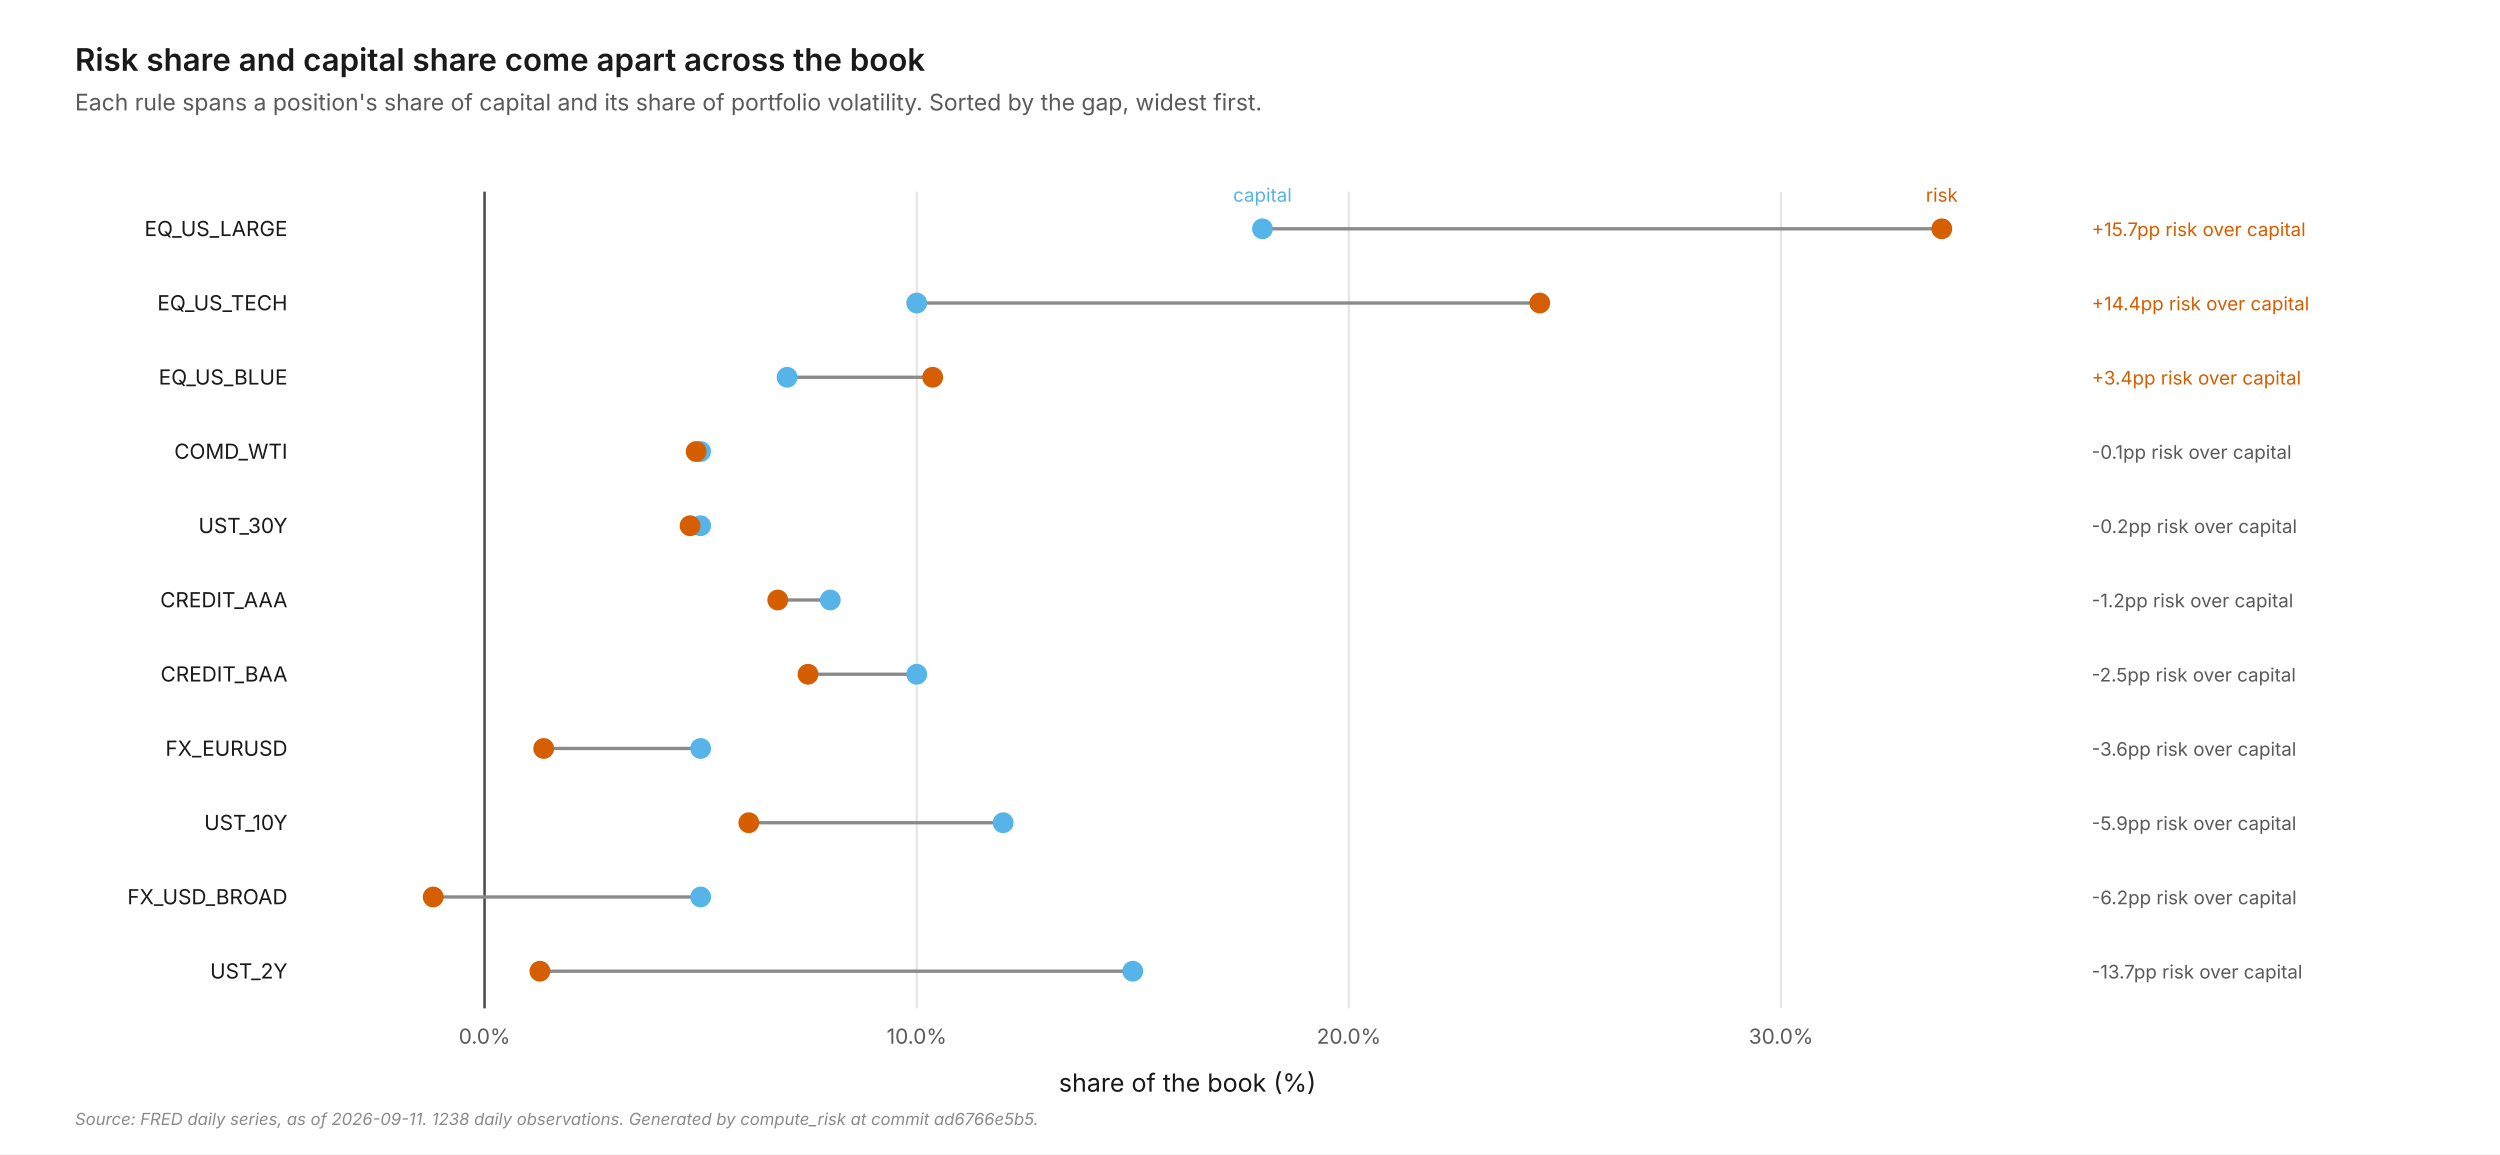
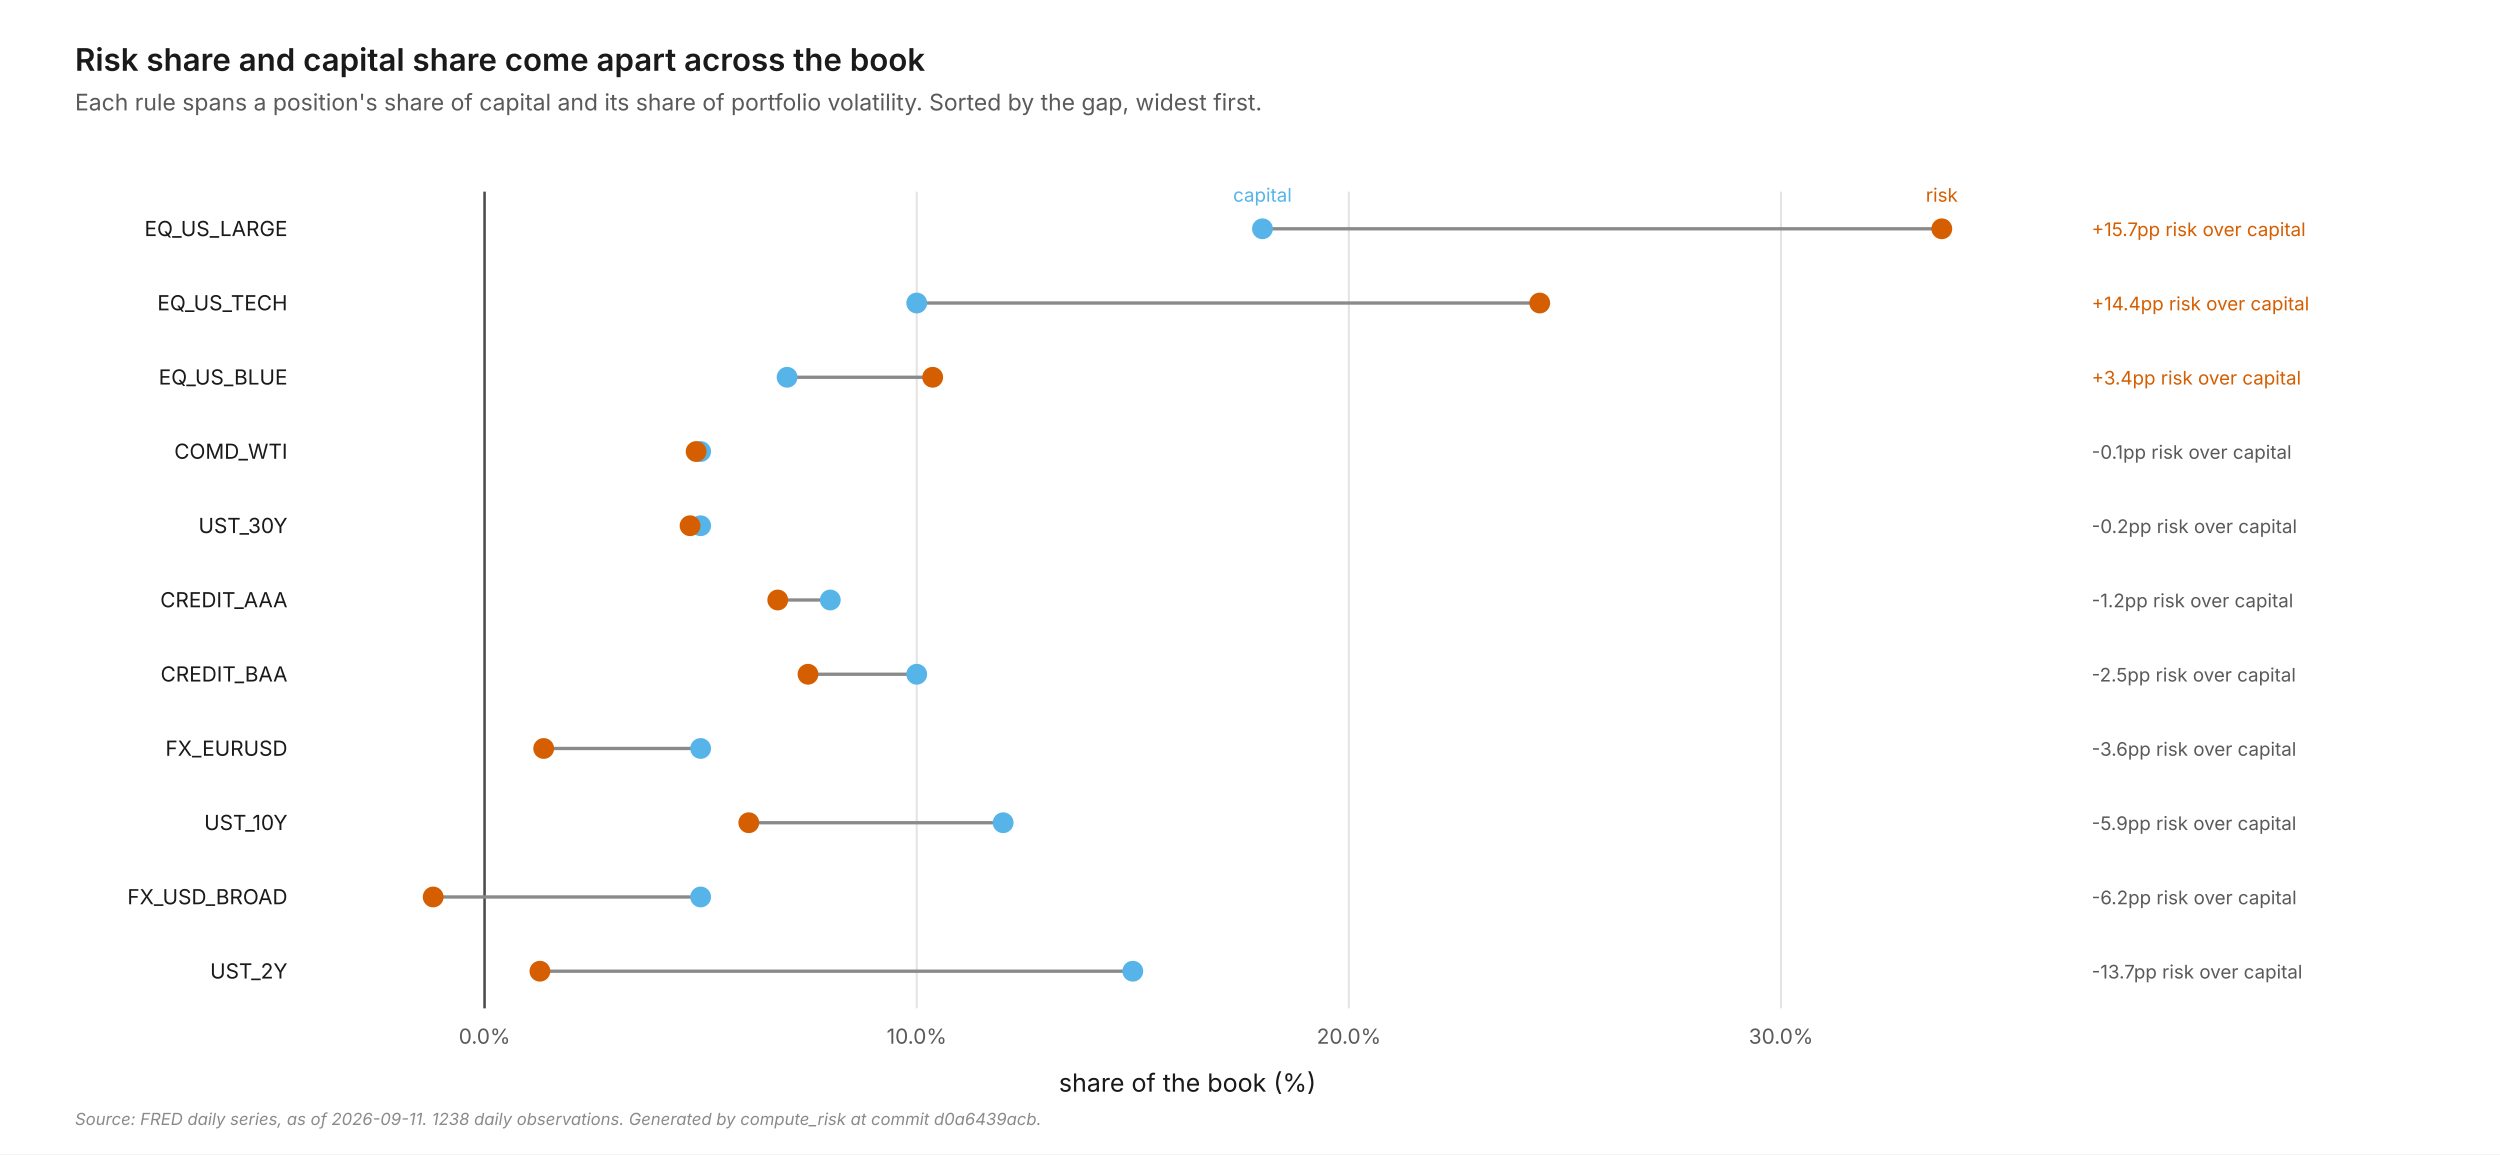
<svg xmlns="http://www.w3.org/2000/svg" width="1200" height="554" viewBox="0 0 1200 554" font-family="Inter, 'Helvetica Neue', Helvetica, Arial, 'Liberation Sans', sans-serif">
  <rect width="1200" height="554" fill="#ffffff" />
  <text x="36" y="34" font-size="15.0" font-weight="600" fill="#1a1a1a">Risk share and capital share come apart across the book</text>
  <text x="36" y="53" font-size="11.0" fill="#5a5a5a">Each rule spans a position's share of capital and its share of portfolio volatility. Sorted by the gap, widest first.</text>
  <line x1="232.59" y1="92.00" x2="232.59" y2="484.00" stroke="#e4e4e4" stroke-width="1.00" />
  <text x="232.59" y="501.00" font-size="10.0" fill="#5a5a5a" text-anchor="middle">0.0%</text>
  <line x1="440.03" y1="92.00" x2="440.03" y2="484.00" stroke="#e4e4e4" stroke-width="1.00" />
  <text x="440.03" y="501.00" font-size="10.0" fill="#5a5a5a" text-anchor="middle">10.0%</text>
  <line x1="647.46" y1="92.00" x2="647.46" y2="484.00" stroke="#e4e4e4" stroke-width="1.00" />
  <text x="647.46" y="501.00" font-size="10.0" fill="#5a5a5a" text-anchor="middle">20.0%</text>
  <line x1="854.90" y1="92.00" x2="854.90" y2="484.00" stroke="#e4e4e4" stroke-width="1.00" />
  <text x="854.90" y="501.00" font-size="10.0" fill="#5a5a5a" text-anchor="middle">30.0%</text>
  <line x1="232.59" y1="92.00" x2="232.59" y2="484.00" stroke="#4a4a4a" stroke-width="1.20" />
  <text x="570.00" y="524.00" font-size="12.0" fill="#1a1a1a" text-anchor="middle">share of the book (%)</text>
  <text x="138.00" y="113.32" font-size="10.0" fill="#1a1a1a" text-anchor="end">EQ_US_LARGE</text>
  <line x1="605.98" y1="109.82" x2="932.07" y2="109.82" stroke="#8a8a8a" stroke-width="1.60" />
  <circle cx="605.98" cy="109.82" r="5.00" fill="#56b4e9" />
  <circle cx="932.07" cy="109.82" r="5.00" fill="#d55e00" />
  <text x="1004.00" y="113.32" font-size="9.0" fill="#d55e00" text-anchor="start">+15.7pp risk over capital</text>
  <text x="138.00" y="148.95" font-size="10.0" fill="#1a1a1a" text-anchor="end">EQ_US_TECH</text>
  <line x1="440.03" y1="145.45" x2="739.08" y2="145.45" stroke="#8a8a8a" stroke-width="1.60" />
  <circle cx="440.03" cy="145.45" r="5.00" fill="#56b4e9" />
  <circle cx="739.08" cy="145.45" r="5.00" fill="#d55e00" />
  <text x="1004.00" y="148.95" font-size="9.0" fill="#d55e00" text-anchor="start">+14.4pp risk over capital</text>
  <text x="138.00" y="184.59" font-size="10.0" fill="#1a1a1a" text-anchor="end">EQ_US_BLUE</text>
  <line x1="377.80" y1="181.09" x2="447.69" y2="181.09" stroke="#8a8a8a" stroke-width="1.60" />
  <circle cx="377.80" cy="181.09" r="5.00" fill="#56b4e9" />
  <circle cx="447.69" cy="181.09" r="5.00" fill="#d55e00" />
  <text x="1004.00" y="184.59" font-size="9.0" fill="#d55e00" text-anchor="start">+3.4pp risk over capital</text>
  <text x="138.00" y="220.23" font-size="10.0" fill="#1a1a1a" text-anchor="end">COMD_WTI</text>
  <line x1="336.31" y1="216.73" x2="334.14" y2="216.73" stroke="#8a8a8a" stroke-width="1.60" />
  <circle cx="336.31" cy="216.73" r="5.00" fill="#56b4e9" />
  <circle cx="334.14" cy="216.73" r="5.00" fill="#d55e00" />
  <text x="1004.00" y="220.23" font-size="9.0" fill="#5a5a5a" text-anchor="start">-0.1pp risk over capital</text>
  <text x="138.00" y="255.86" font-size="10.0" fill="#1a1a1a" text-anchor="end">UST_30Y</text>
  <line x1="336.31" y1="252.36" x2="331.23" y2="252.36" stroke="#8a8a8a" stroke-width="1.60" />
  <circle cx="336.31" cy="252.36" r="5.00" fill="#56b4e9" />
  <circle cx="331.23" cy="252.36" r="5.00" fill="#d55e00" />
  <text x="1004.00" y="255.86" font-size="9.0" fill="#5a5a5a" text-anchor="start">-0.2pp risk over capital</text>
  <text x="138.00" y="291.50" font-size="10.0" fill="#1a1a1a" text-anchor="end">CREDIT_AAA</text>
  <line x1="398.54" y1="288.00" x2="373.32" y2="288.00" stroke="#8a8a8a" stroke-width="1.60" />
  <circle cx="398.54" cy="288.00" r="5.00" fill="#56b4e9" />
  <circle cx="373.32" cy="288.00" r="5.00" fill="#d55e00" />
  <text x="1004.00" y="291.50" font-size="9.0" fill="#5a5a5a" text-anchor="start">-1.2pp risk over capital</text>
  <text x="138.00" y="327.14" font-size="10.0" fill="#1a1a1a" text-anchor="end">CREDIT_BAA</text>
  <line x1="440.03" y1="323.64" x2="387.84" y2="323.64" stroke="#8a8a8a" stroke-width="1.60" />
  <circle cx="440.03" cy="323.64" r="5.00" fill="#56b4e9" />
  <circle cx="387.84" cy="323.64" r="5.00" fill="#d55e00" />
  <text x="1004.00" y="327.14" font-size="9.0" fill="#5a5a5a" text-anchor="start">-2.5pp risk over capital</text>
  <text x="138.00" y="362.77" font-size="10.0" fill="#1a1a1a" text-anchor="end">FX_EURUSD</text>
  <line x1="336.31" y1="359.27" x2="260.97" y2="359.27" stroke="#8a8a8a" stroke-width="1.60" />
  <circle cx="336.31" cy="359.27" r="5.00" fill="#56b4e9" />
  <circle cx="260.97" cy="359.27" r="5.00" fill="#d55e00" />
  <text x="1004.00" y="362.77" font-size="9.0" fill="#5a5a5a" text-anchor="start">-3.6pp risk over capital</text>
  <text x="138.00" y="398.41" font-size="10.0" fill="#1a1a1a" text-anchor="end">UST_10Y</text>
  <line x1="481.51" y1="394.91" x2="359.42" y2="394.91" stroke="#8a8a8a" stroke-width="1.60" />
  <circle cx="481.51" cy="394.91" r="5.00" fill="#56b4e9" />
  <circle cx="359.42" cy="394.91" r="5.00" fill="#d55e00" />
  <text x="1004.00" y="398.41" font-size="9.0" fill="#5a5a5a" text-anchor="start">-5.9pp risk over capital</text>
  <text x="138.00" y="434.05" font-size="10.0" fill="#1a1a1a" text-anchor="end">FX_USD_BROAD</text>
  <line x1="336.31" y1="430.55" x2="207.93" y2="430.55" stroke="#8a8a8a" stroke-width="1.60" />
  <circle cx="336.31" cy="430.55" r="5.00" fill="#56b4e9" />
  <circle cx="207.93" cy="430.55" r="5.00" fill="#d55e00" />
  <text x="1004.00" y="434.05" font-size="9.0" fill="#5a5a5a" text-anchor="start">-6.2pp risk over capital</text>
  <text x="138.00" y="469.68" font-size="10.0" fill="#1a1a1a" text-anchor="end">UST_2Y</text>
  <line x1="543.75" y1="466.18" x2="259.16" y2="466.18" stroke="#8a8a8a" stroke-width="1.60" />
  <circle cx="543.75" cy="466.18" r="5.00" fill="#56b4e9" />
  <circle cx="259.16" cy="466.18" r="5.00" fill="#d55e00" />
  <text x="1004.00" y="469.68" font-size="9.0" fill="#5a5a5a" text-anchor="start">-13.7pp risk over capital</text>
  <text x="605.98" y="96.82" font-size="9.0" fill="#56b4e9" text-anchor="middle">capital</text>
  <text x="932.07" y="96.82" font-size="9.0" fill="#d55e00" text-anchor="middle">risk</text>
-   <text x="36" y="540" font-size="8.0" font-style="italic" fill="#8a8a8a">Source: FRED daily series, as of 2026-09-11. 1238 daily observations. Generated by compute_risk at commit ad6766e5b5.</text>
+   <text x="36" y="540" font-size="8.0" font-style="italic" fill="#8a8a8a">Source: FRED daily series, as of 2026-09-11. 1238 daily observations. Generated by compute_risk at commit d0a6439acb.</text>
</svg>
